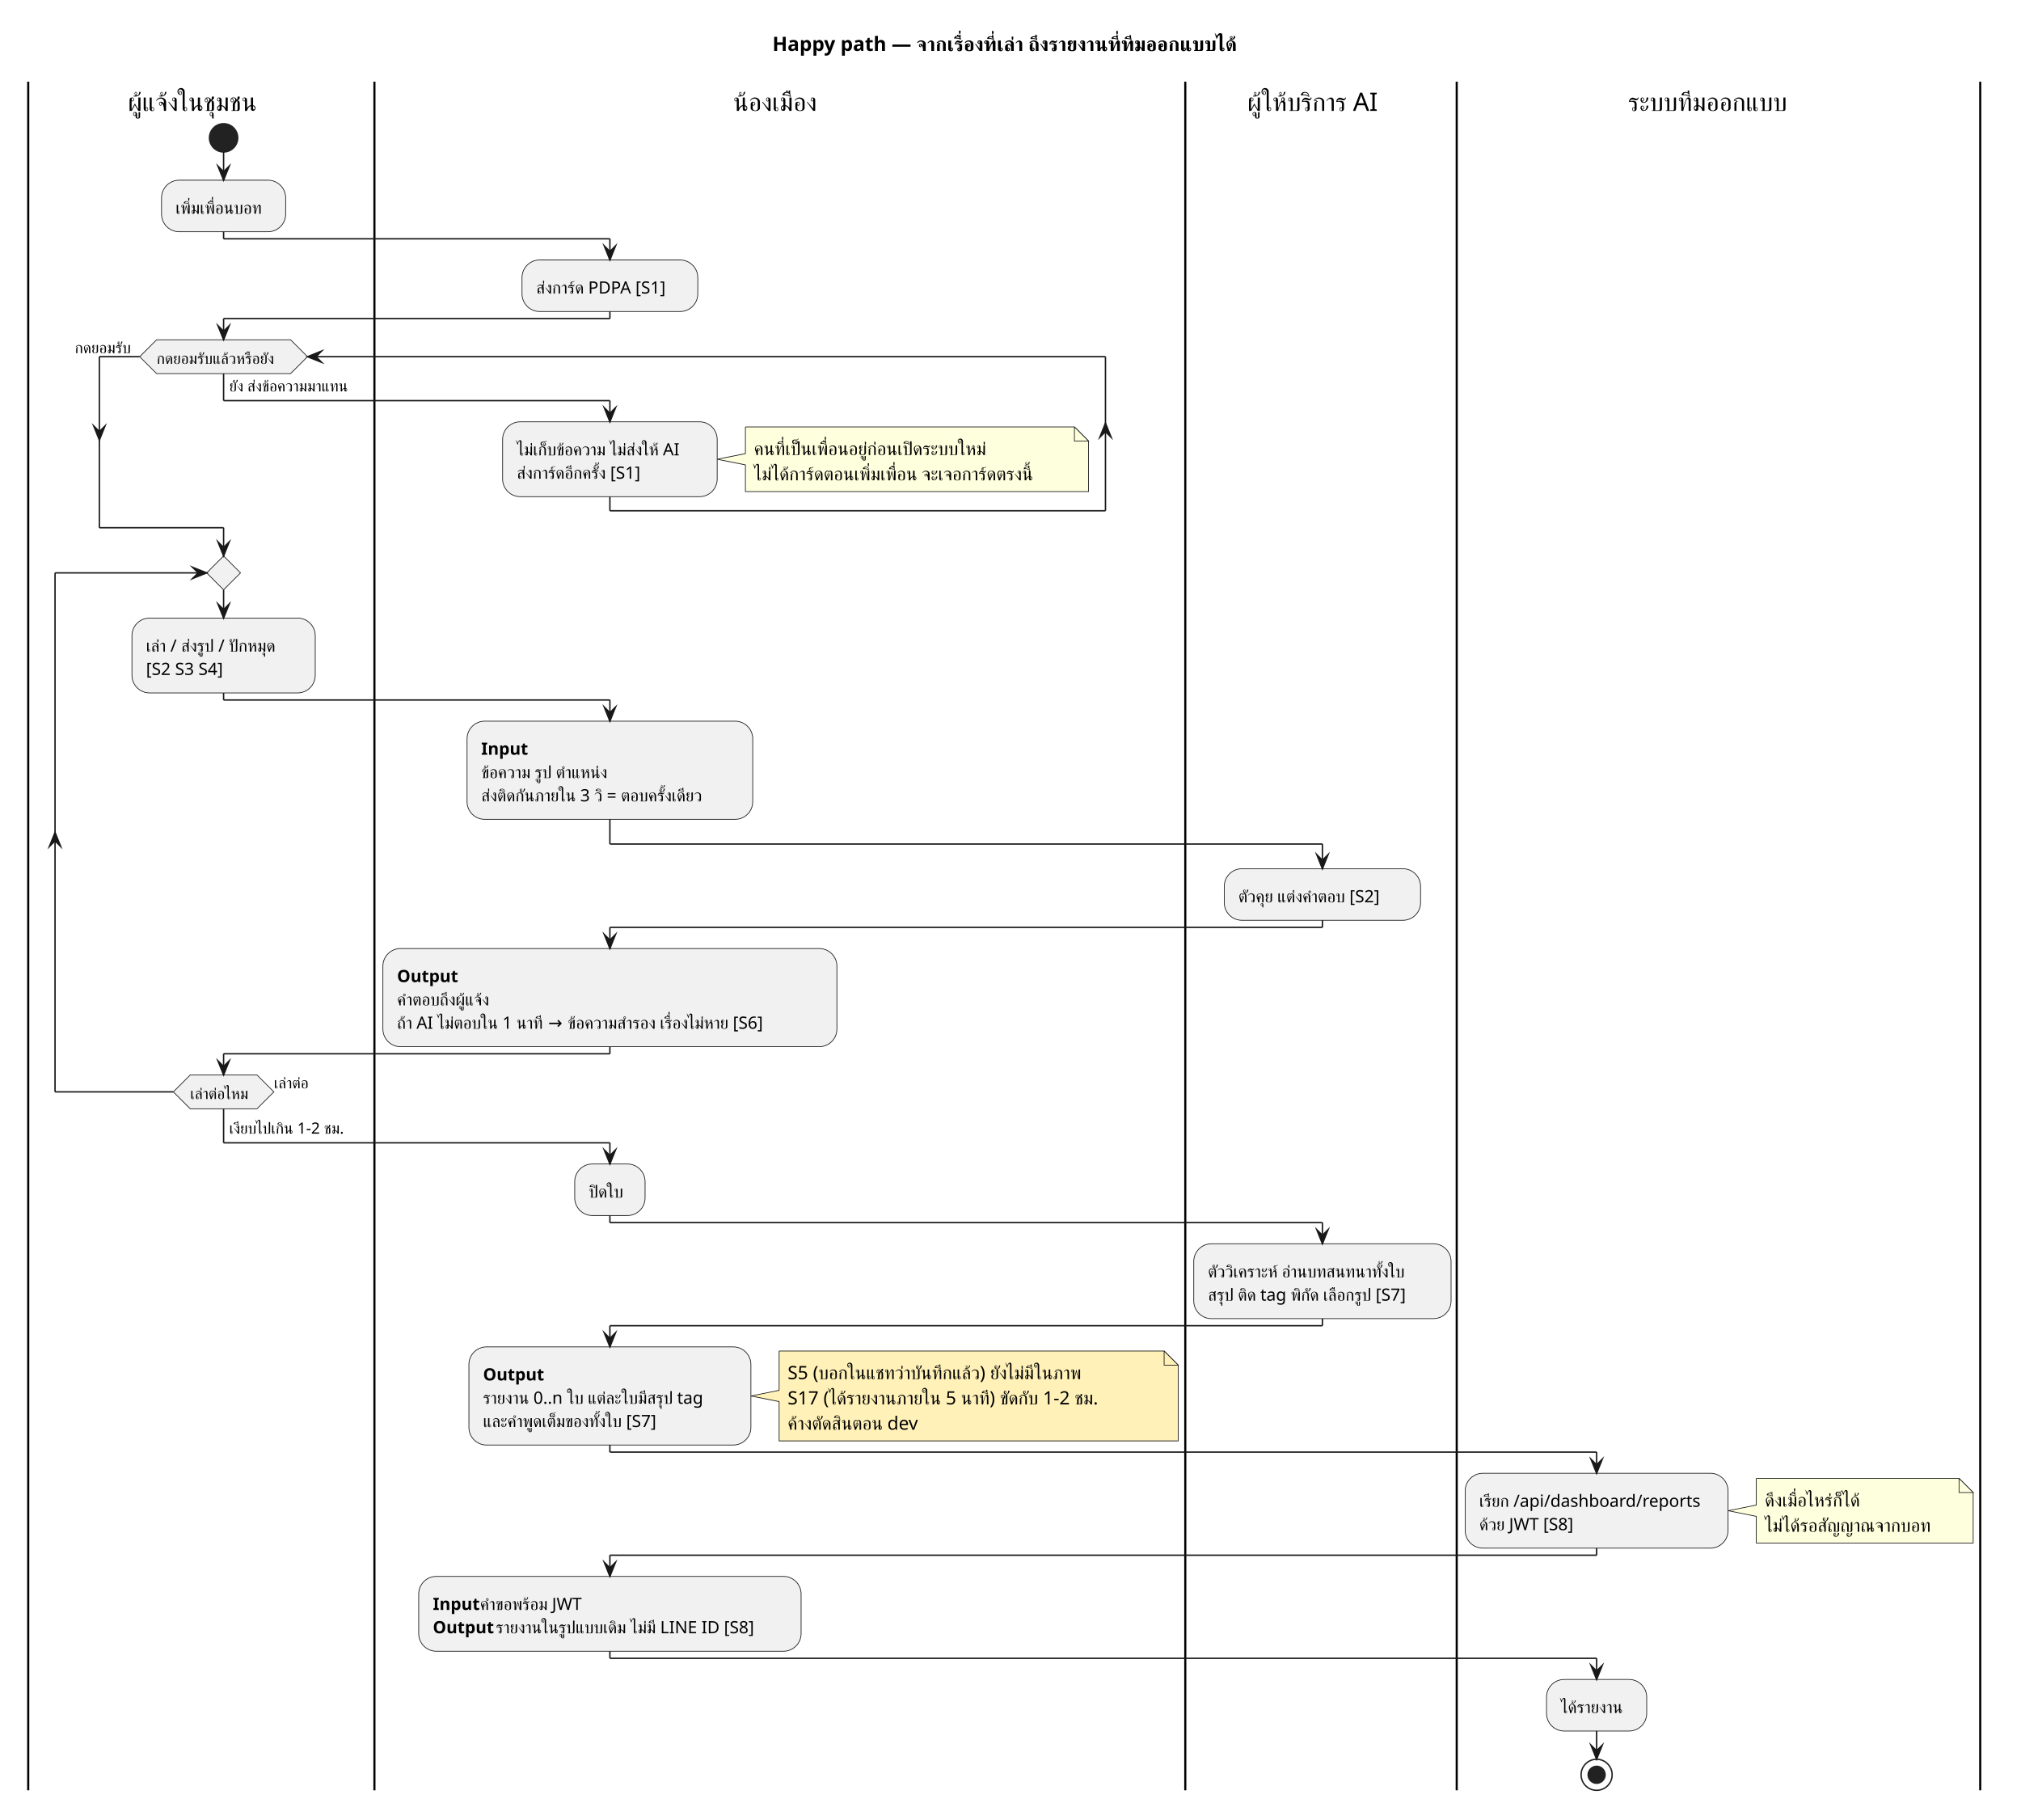
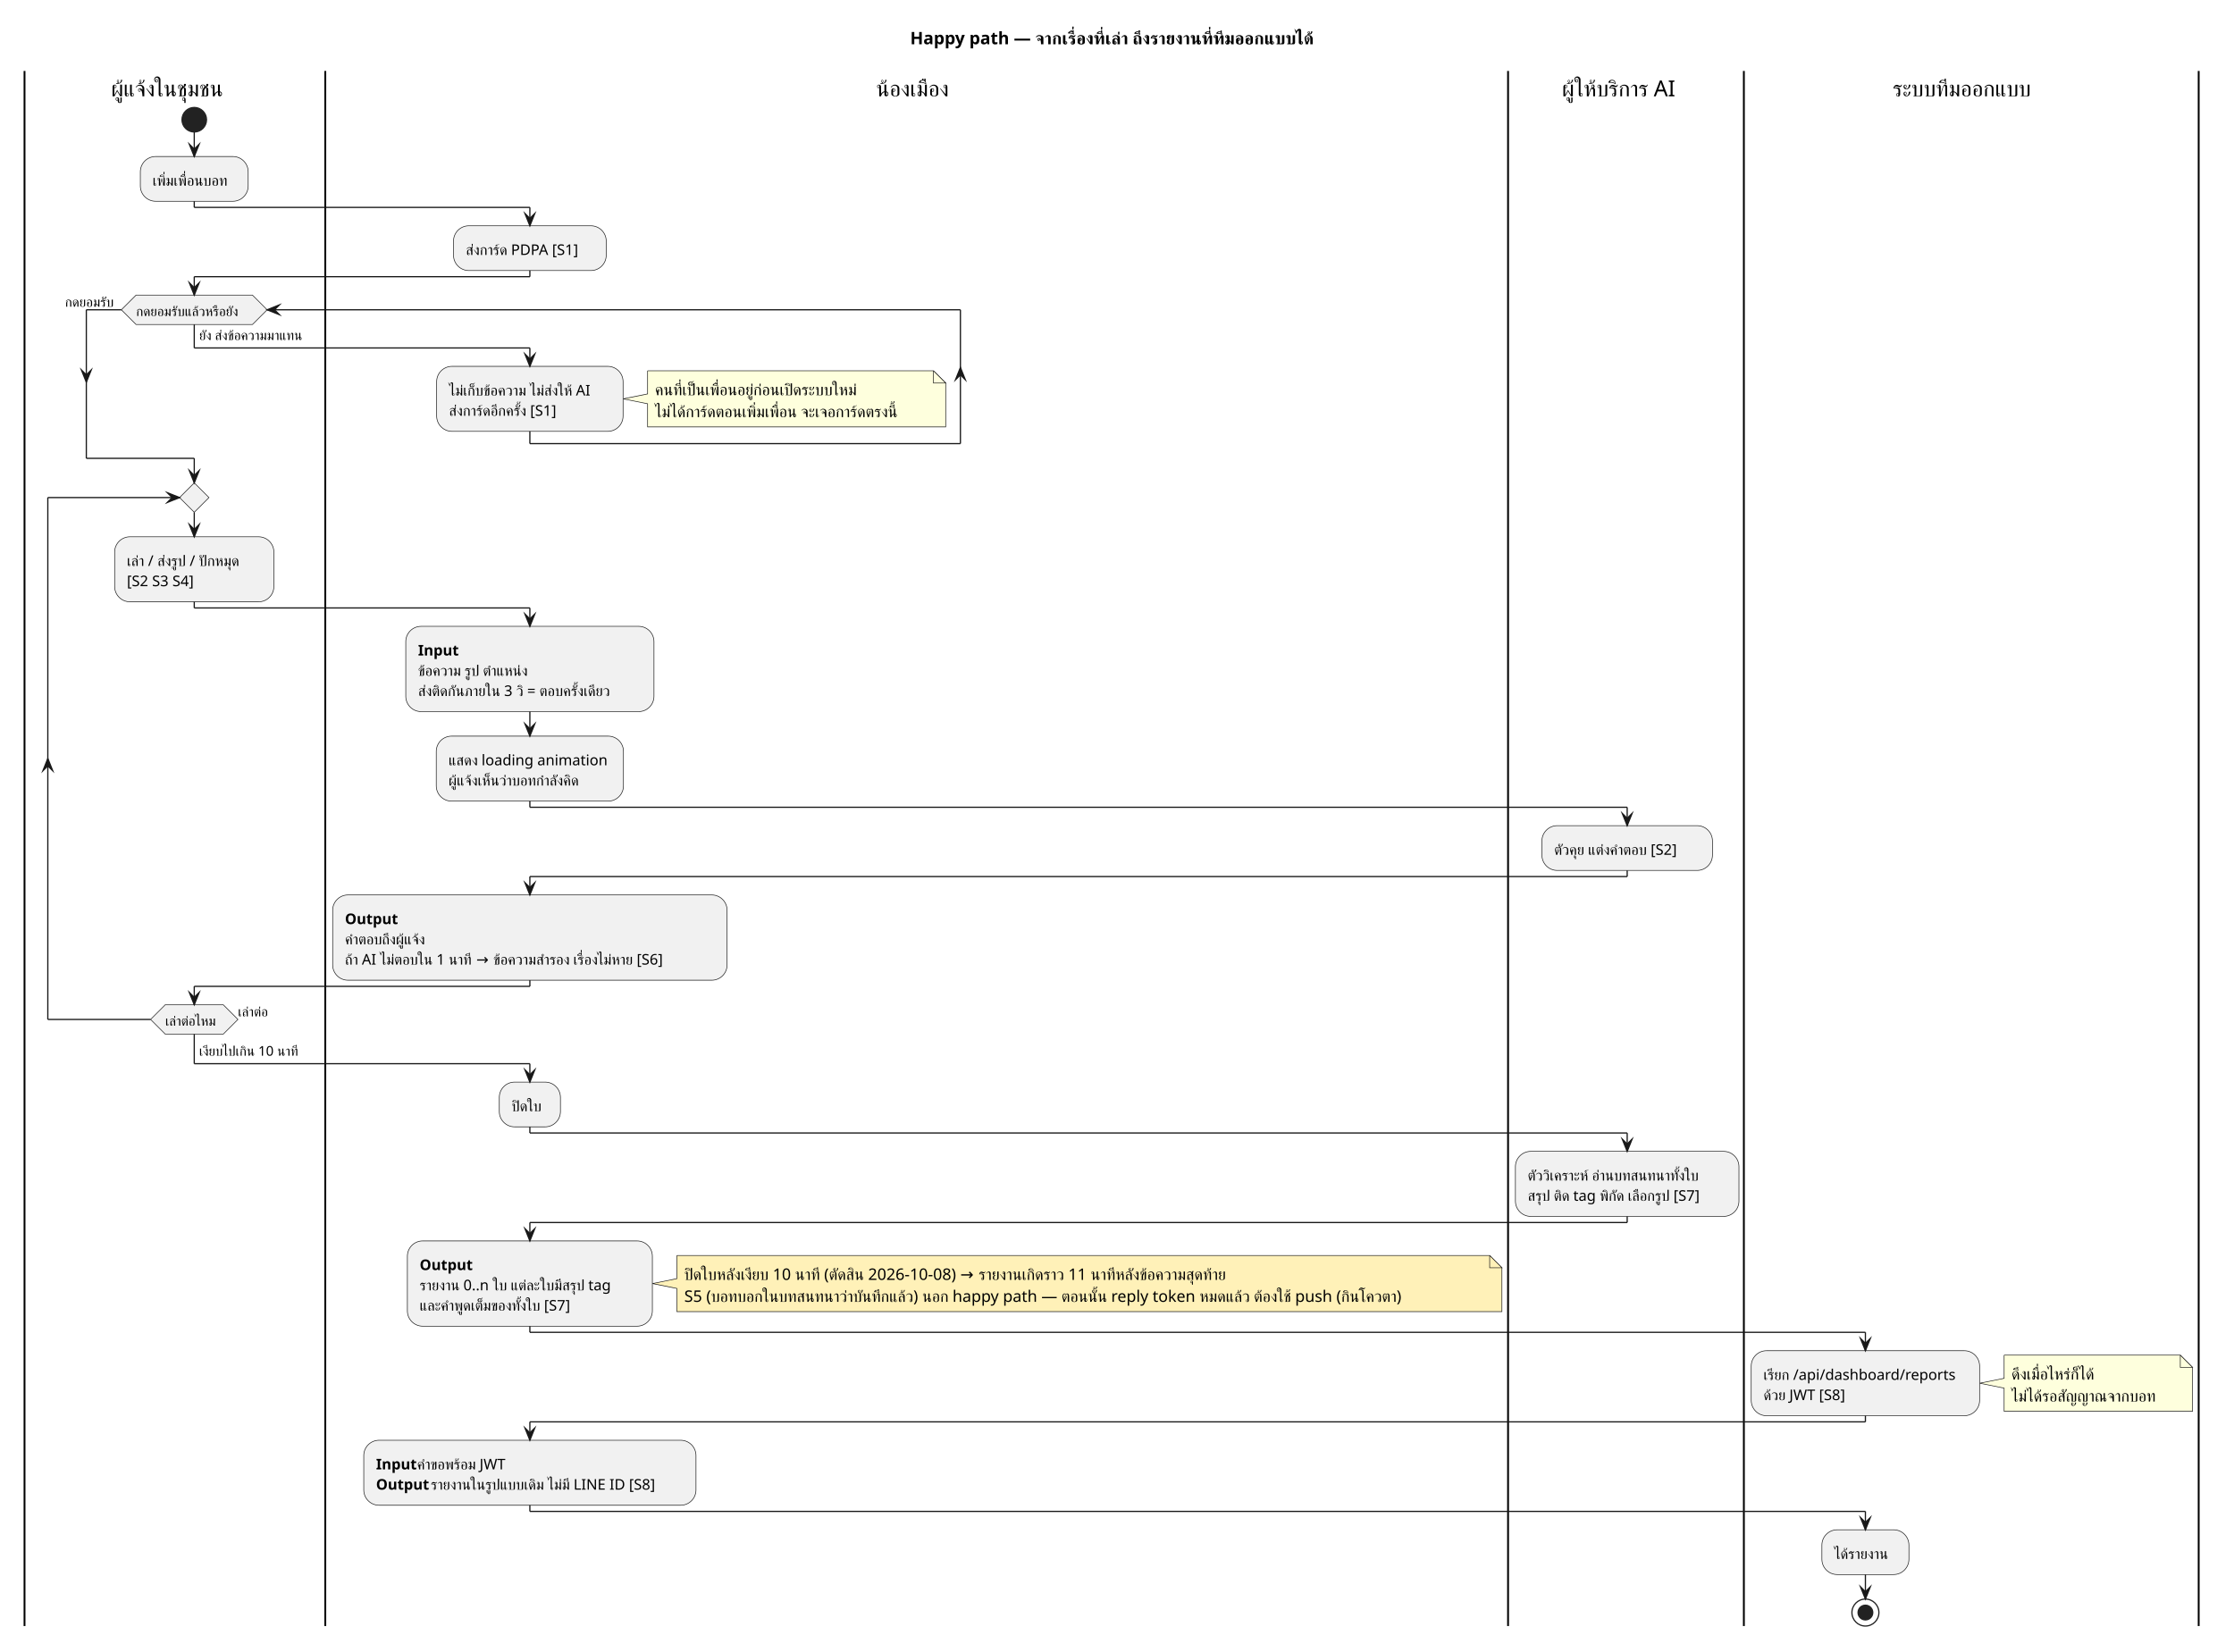
- <svg xmlns="http://www.w3.org/2000/svg" version="1.1" data-diagram-type="ACTIVITY" style="width:1432px;height:1289px;background:#FFFFFF;" width="1432px" height="1289px" viewBox="0 0 1432 1289" zoomAndPan="magnify" preserveAspectRatio="none" contentStyleType="text/css">
+ <svg xmlns="http://www.w3.org/2000/svg" version="1.1" data-diagram-type="ACTIVITY" style="width:1822px;height:1347px;background:#FFFFFF;" width="1822px" height="1347px" viewBox="0 0 1822 1347" zoomAndPan="magnify" preserveAspectRatio="none" contentStyleType="text/css">
  <defs />
  <g font-family="sans-serif" lengthAdjust="spacing">
    <g class="title" data-source-line="6">
-       <text x="547.274" y="36.078" fill="#000" font-size="14" textLength="335.551" font-weight="700" font-family="'Thonburi'">Happy path — จากเรื่องที่เล่า ถึงรายงานที่ทีมออกแบบได้</text>
+       <text x="742.317" y="36.078" fill="#000" font-size="14" textLength="335.551" font-weight="700" font-family="'Thonburi'">Happy path — จากเรื่องที่เล่า ถึงรายงานที่ทีมออกแบบได้</text>
    </g>
-     <rect x="20" y="57.878" width="1385.099" height="24.778" fill="none" style="stroke:none;" />
+     <rect x="20" y="57.878" width="1775.185" height="24.778" fill="none" style="stroke:none;" />
    <ellipse cx="158.431" cy="97.656" rx="10" ry="10" fill="#222" style="stroke:#222;stroke-width:1;" />
    <rect x="114.452" y="127.656" width="87.959" height="36.519" fill="#F1F1F1" style="stroke:#181818;stroke-width:0.5;" rx="12.5" ry="12.5" />
    <text x="124.452" y="151.437" fill="#000" font-size="12" textLength="67.959" font-family="'Thonburi'">เพิ่มเพื่อนบอท</text>
    <polygon points="110.972,240.694,205.89,240.694,217.89,252.694,205.89,264.694,110.972,264.694,98.972,252.694,110.972,240.694" fill="#F1F1F1" style="stroke:#181818;stroke-width:0.5;stroke-linejoin:miter;stroke-miterlimit:10;" />
    <text x="162.431" y="277.327" fill="#000" font-size="11" textLength="97.87" font-family="'Thonburi'">ยัง ส่งข้อความมาแทน</text>
    <text x="110.972" y="257.755" fill="#000" font-size="11" textLength="94.918" font-family="'Thonburi'">กดยอมรับแล้วหรือยัง</text>
    <text x="53" y="250.184" fill="#000" font-size="11" textLength="45.972" font-family="'Thonburi'">กดยอมรับ</text>
    <rect x="93.494" y="437.864" width="129.875" height="53.037" fill="#F1F1F1" style="stroke:#181818;stroke-width:0.5;" rx="12.5" ry="12.5" />
    <text x="103.494" y="461.645" fill="#000" font-size="12" textLength="109.875" font-family="'Thonburi'">เล่า / ส่งรูป / ปักหมุด</text>
    <text x="103.494" y="478.164" fill="#000" font-size="12" textLength="64.495" font-family="'Thonburi'">[S2 S3 S4]</text>
    <polygon points="158.431,393.864,170.431,405.864,158.431,417.864,146.431,405.864,158.431,393.864" fill="#F1F1F1" style="stroke:#181818;stroke-width:0.5;stroke-linejoin:miter;stroke-miterlimit:10;" />
-     <polygon points="134.801,761.533,182.062,761.533,194.062,773.533,182.062,785.533,134.801,785.533,122.801,773.533,134.801,761.533" fill="#F1F1F1" style="stroke:#181818;stroke-width:0.5;stroke-linejoin:miter;stroke-miterlimit:10;" />
-     <text x="134.801" y="778.595" fill="#000" font-size="11" textLength="47.261" font-family="'Thonburi'">เล่าต่อไหม</text>
-     <text x="194.062" y="771.023" fill="#000" font-size="11" textLength="28.737" font-family="'Thonburi'">เล่าต่อ</text>
-     <line x1="20" y1="57.878" x2="20" y2="1268.336" style="stroke:#000;stroke-width:1.5;" />
+     <polygon points="134.801,819.57,182.062,819.57,194.062,831.57,182.062,843.57,134.801,843.57,122.801,831.57,134.801,819.57" fill="#F1F1F1" style="stroke:#181818;stroke-width:0.5;stroke-linejoin:miter;stroke-miterlimit:10;" />
+     <text x="134.801" y="836.632" fill="#000" font-size="11" textLength="47.261" font-family="'Thonburi'">เล่าต่อไหม</text>
+     <text x="194.062" y="829.061" fill="#000" font-size="11" textLength="28.737" font-family="'Thonburi'">เล่าต่อ</text>
+     <line x1="20" y1="57.878" x2="20" y2="1326.374" style="stroke:#000;stroke-width:1.5;" />
    <rect x="369.872" y="184.175" width="124.555" height="36.519" fill="#F1F1F1" style="stroke:#181818;stroke-width:0.5;" rx="12.5" ry="12.5" />
    <text x="379.872" y="207.956" fill="#000" font-size="12" textLength="104.555" font-family="'Thonburi'">ส่งการ์ด PDPA [S1]</text>
    <path d="M528.17,302.45 L528.17,321.345 L508.17,325.345 L528.17,329.345 L528.17,348.241 A0,0 0 0 0 528.17,348.241 L771.293,348.241 A0,0 0 0 0 771.293,348.241 L771.293,312.45 L761.293,302.45 L528.17,302.45 A0,0 0 0 0 528.17,302.45" style="stroke:#181818;stroke-width:0.5;" fill="#FEFFDD" />
    <path d="M761.293,302.45 L761.293,312.45 L771.293,312.45 L761.293,302.45" style="stroke:#181818;stroke-width:0.5;" fill="#FEFFDD" />
    <text x="534.17" y="322.38" fill="#000" font-size="13" textLength="185.641" font-family="'Thonburi'">คนที่เป็นเพื่อนอยู่ก่อนเปิดระบบใหม่</text>
    <text x="534.17" y="340.275" fill="#000" font-size="13" textLength="222.122" font-family="'Thonburi'">ไม่ได้การ์ดตอนเพิ่มเพื่อน จะเจอการ์ดตรงนี้</text>
    <rect x="356.128" y="298.827" width="152.042" height="53.037" fill="#F1F1F1" style="stroke:#181818;stroke-width:0.5;" rx="12.5" ry="12.5" />
    <text x="366.128" y="322.608" fill="#000" font-size="12" textLength="132.042" font-family="'Thonburi'">ไม่เก็บข้อความ ไม่ส่งให้ AI</text>
    <text x="366.128" y="339.127" fill="#000" font-size="12" textLength="102.708" font-family="'Thonburi'">ส่งการ์ดอีกครั้ง [S1]</text>
    <rect x="330.938" y="510.902" width="202.423" height="69.556" fill="#F1F1F1" style="stroke:#181818;stroke-width:0.5;" rx="12.5" ry="12.5" />
    <text x="340.938" y="534.683" fill="#000" font-size="12" textLength="29.456" font-weight="700" font-family="'Thonburi'">Input</text>
    <text x="340.938" y="551.202" fill="#000" font-size="12" textLength="104.245" font-family="'Thonburi'">ข้อความ รูป ตำแหน่ง</text>
    <text x="340.938" y="567.72" fill="#000" font-size="12" textLength="182.423" font-family="'Thonburi'">ส่งติดกันภายใน 3 วิ = ตอบครั้งเดียว</text>
-     <rect x="271.301" y="671.977" width="321.697" height="69.556" fill="#F1F1F1" style="stroke:#181818;stroke-width:0.5;" rx="12.5" ry="12.5" />
-     <text x="281.301" y="695.758" fill="#000" font-size="12" textLength="40.688" font-weight="700" font-family="'Thonburi'">Output</text>
-     <text x="281.301" y="712.277" fill="#000" font-size="12" textLength="75.291" font-family="'Thonburi'">คำตอบถึงผู้แจ้ง</text>
-     <text x="281.301" y="728.795" fill="#000" font-size="12" textLength="301.697" font-family="'Thonburi'">ถ้า AI ไม่ตอบใน 1 นาที → ข้อความสำรอง เรื่องไม่หาย [S6]</text>
-     <rect x="407.222" y="824.63" width="49.855" height="36.519" fill="#F1F1F1" style="stroke:#181818;stroke-width:0.5;" rx="12.5" ry="12.5" />
-     <text x="417.222" y="848.411" fill="#000" font-size="12" textLength="29.855" font-family="'Thonburi'">ปิดใบ</text>
-     <path d="M552.053,957.121 L552.053,984.964 L532.053,988.964 L552.053,992.964 L552.053,1020.807 A0,0 0 0 0 552.053,1020.807 L834.851,1020.807 A0,0 0 0 0 834.851,1020.807 L834.851,967.121 L824.851,957.121 L552.053,957.121 A0,0 0 0 0 552.053,957.121" style="stroke:#181818;stroke-width:0.5;" fill="#FFF1B8" />
-     <path d="M824.851,957.121 L824.851,967.121 L834.851,967.121 L824.851,957.121" style="stroke:#181818;stroke-width:0.5;" fill="#FFF1B8" />
-     <text x="558.053" y="977.051" fill="#000" font-size="13" textLength="241.932" font-family="'Thonburi'">S5 (บอกในแชทว่าบันทึกแล้ว) ยังไม่มีในภาพ</text>
-     <text x="558.053" y="994.946" fill="#000" font-size="13" textLength="261.797" font-family="'Thonburi'">S17 (ได้รายงานภายใน 5 นาที) ขัดกับ 1-2 ชม.</text>
-     <text x="558.053" y="1012.842" fill="#000" font-size="13" textLength="103.99" font-family="'Thonburi'">ค้างตัดสินตอน dev</text>
-     <rect x="332.246" y="954.186" width="199.808" height="69.556" fill="#F1F1F1" style="stroke:#181818;stroke-width:0.5;" rx="12.5" ry="12.5" />
-     <text x="342.246" y="977.968" fill="#000" font-size="12" textLength="40.688" font-weight="700" font-family="'Thonburi'">Output</text>
-     <text x="342.246" y="994.486" fill="#000" font-size="12" textLength="179.808" font-family="'Thonburi'">รายงาน 0..n ใบ แต่ละใบมีสรุป tag</text>
-     <text x="342.246" y="1011.005" fill="#000" font-size="12" textLength="144.886" font-family="'Thonburi'">และคำพูดเต็มของทั้งใบ [S7]</text>
-     <rect x="296.672" y="1116.78" width="270.955" height="53.037" fill="#F1F1F1" style="stroke:#181818;stroke-width:0.5;" rx="12.5" ry="12.5" />
-     <text x="306.672" y="1140.561" fill="#000" font-size="12" textLength="29.456" font-weight="700" font-family="'Thonburi'">Input</text>
-     <text x="340.113" y="1140.561" fill="#000" font-size="12" textLength="84.937" font-family="'Thonburi'">คำขอพร้อม JWT</text>
-     <text x="306.672" y="1157.08" fill="#000" font-size="12" textLength="40.688" font-weight="700" font-family="'Thonburi'">Output</text>
-     <text x="351.344" y="1157.08" fill="#000" font-size="12" textLength="206.283" font-family="'Thonburi'">รายงานในรูปแบบเดิม ไม่มี LINE ID [S8]</text>
-     <line x1="265.301" y1="57.878" x2="265.301" y2="1268.336" style="stroke:#000;stroke-width:1.5;" />
-     <rect x="867.462" y="615.458" width="139.095" height="36.519" fill="#F1F1F1" style="stroke:#181818;stroke-width:0.5;" rx="12.5" ry="12.5" />
-     <text x="877.462" y="639.239" fill="#000" font-size="12" textLength="119.095" font-family="'Thonburi'">ตัวคุย แต่งคำตอบ [S2]</text>
-     <rect x="845.851" y="881.149" width="182.319" height="53.037" fill="#F1F1F1" style="stroke:#181818;stroke-width:0.5;" rx="12.5" ry="12.5" />
-     <text x="855.851" y="904.93" fill="#000" font-size="12" textLength="159.141" font-family="'Thonburi'">ตัววิเคราะห์ อ่านบทสนทนาทั้งใบ</text>
-     <text x="855.851" y="921.449" fill="#000" font-size="12" textLength="162.319" font-family="'Thonburi'">สรุป ติด tag พิกัด เลือกรูป [S7]</text>
-     <line x1="839.851" y1="57.878" x2="839.851" y2="1268.336" style="stroke:#000;stroke-width:1.5;" />
-     <path d="M1244.435,1047.366 L1244.435,1066.261 L1224.435,1070.261 L1244.435,1074.261 L1244.435,1093.157 A0,0 0 0 0 1244.435,1093.157 L1398.111,1093.157 A0,0 0 0 0 1398.111,1093.157 L1398.111,1057.366 L1388.111,1047.366 L1244.435,1047.366 A0,0 0 0 0 1244.435,1047.366" style="stroke:#181818;stroke-width:0.5;" fill="#FEFFDD" />
-     <path d="M1388.111,1047.366 L1388.111,1057.366 L1398.111,1057.366 L1388.111,1047.366" style="stroke:#181818;stroke-width:0.5;" fill="#FEFFDD" />
-     <text x="1250.435" y="1067.296" fill="#000" font-size="13" textLength="75.623" font-family="'Thonburi'">ดึงเมื่อไหร่ก็ได้</text>
-     <text x="1250.435" y="1085.191" fill="#000" font-size="13" textLength="132.676" font-family="'Thonburi'">ไม่ได้รอสัญญาณจากบอท</text>
-     <rect x="1038.169" y="1043.743" width="186.265" height="53.037" fill="#F1F1F1" style="stroke:#181818;stroke-width:0.5;" rx="12.5" ry="12.5" />
-     <text x="1048.169" y="1067.524" fill="#000" font-size="12" textLength="166.265" font-family="'Thonburi'">เรียก /api/dashboard/reports</text>
-     <text x="1048.169" y="1084.043" fill="#000" font-size="12" textLength="79.945" font-family="'Thonburi'">ด้วย JWT [S8]</text>
-     <rect x="1095.804" y="1189.818" width="70.995" height="36.519" fill="#F1F1F1" style="stroke:#181818;stroke-width:0.5;" rx="12.5" ry="12.5" />
-     <text x="1105.804" y="1213.599" fill="#000" font-size="12" textLength="50.995" font-family="'Thonburi'">ได้รายงาน</text>
-     <ellipse cx="1131.302" cy="1257.336" rx="11" ry="11" fill="none" style="stroke:#222;stroke-width:1;" />
-     <ellipse cx="1131.302" cy="1257.336" rx="6" ry="6" fill="#222" style="stroke:#222;stroke-width:1;" />
-     <line x1="1032.169" y1="57.878" x2="1032.169" y2="1268.336" style="stroke:#000;stroke-width:1.5;" />
-     <line x1="1403.111" y1="57.878" x2="1403.111" y2="1268.336" style="stroke:#000;stroke-width:1.5;" />
+     <rect x="355.805" y="600.458" width="152.689" height="53.037" fill="#F1F1F1" style="stroke:#181818;stroke-width:0.5;" rx="12.5" ry="12.5" />
+     <text x="365.805" y="624.239" fill="#000" font-size="12" textLength="132.689" font-family="'Thonburi'">แสดง loading animation</text>
+     <text x="365.805" y="640.758" fill="#000" font-size="12" textLength="120.876" font-family="'Thonburi'">ผู้แจ้งเห็นว่าบอทกำลังคิด</text>
+     <rect x="271.301" y="730.014" width="321.697" height="69.556" fill="#F1F1F1" style="stroke:#181818;stroke-width:0.5;" rx="12.5" ry="12.5" />
+     <text x="281.301" y="753.795" fill="#000" font-size="12" textLength="40.688" font-weight="700" font-family="'Thonburi'">Output</text>
+     <text x="281.301" y="770.314" fill="#000" font-size="12" textLength="75.291" font-family="'Thonburi'">คำตอบถึงผู้แจ้ง</text>
+     <text x="281.301" y="786.833" fill="#000" font-size="12" textLength="301.697" font-family="'Thonburi'">ถ้า AI ไม่ตอบใน 1 นาที → ข้อความสำรอง เรื่องไม่หาย [S6]</text>
+     <rect x="407.222" y="882.668" width="49.855" height="36.519" fill="#F1F1F1" style="stroke:#181818;stroke-width:0.5;" rx="12.5" ry="12.5" />
+     <text x="417.222" y="906.449" fill="#000" font-size="12" textLength="29.855" font-family="'Thonburi'">ปิดใบ</text>
+     <path d="M552.053,1024.107 L552.053,1043.002 L532.053,1047.002 L552.053,1051.002 L552.053,1069.897 A0,0 0 0 0 552.053,1069.897 L1224.937,1069.897 A0,0 0 0 0 1224.937,1069.897 L1224.937,1034.107 L1214.937,1024.107 L552.053,1024.107 A0,0 0 0 0 552.053,1024.107" style="stroke:#181818;stroke-width:0.5;" fill="#FFF1B8" />
+     <path d="M1214.937,1024.107 L1214.937,1034.107 L1224.937,1034.107 L1214.937,1024.107" style="stroke:#181818;stroke-width:0.5;" fill="#FFF1B8" />
+     <text x="558.053" y="1044.036" fill="#000" font-size="13" textLength="518.293" font-family="'Thonburi'">ปิดใบหลังเงียบ 10 นาที (ตัดสิน 2026-10-08) → รายงานเกิดราว 11 นาทีหลังข้อความสุดท้าย</text>
+     <text x="558.053" y="1061.932" fill="#000" font-size="13" textLength="651.883" font-family="'Thonburi'">S5 (บอทบอกในบทสนทนาว่าบันทึกแล้ว) นอก happy path — ตอนนั้น reply token หมดแล้ว ต้องใช้ push (กินโควตา)</text>
+     <rect x="332.246" y="1012.224" width="199.808" height="69.556" fill="#F1F1F1" style="stroke:#181818;stroke-width:0.5;" rx="12.5" ry="12.5" />
+     <text x="342.246" y="1036.005" fill="#000" font-size="12" textLength="40.688" font-weight="700" font-family="'Thonburi'">Output</text>
+     <text x="342.246" y="1052.524" fill="#000" font-size="12" textLength="179.808" font-family="'Thonburi'">รายงาน 0..n ใบ แต่ละใบมีสรุป tag</text>
+     <text x="342.246" y="1069.043" fill="#000" font-size="12" textLength="144.886" font-family="'Thonburi'">และคำพูดเต็มของทั้งใบ [S7]</text>
+     <rect x="296.672" y="1174.818" width="270.955" height="53.037" fill="#F1F1F1" style="stroke:#181818;stroke-width:0.5;" rx="12.5" ry="12.5" />
+     <text x="306.672" y="1198.599" fill="#000" font-size="12" textLength="29.456" font-weight="700" font-family="'Thonburi'">Input</text>
+     <text x="340.113" y="1198.599" fill="#000" font-size="12" textLength="84.937" font-family="'Thonburi'">คำขอพร้อม JWT</text>
+     <text x="306.672" y="1215.118" fill="#000" font-size="12" textLength="40.688" font-weight="700" font-family="'Thonburi'">Output</text>
+     <text x="351.344" y="1215.118" fill="#000" font-size="12" textLength="206.283" font-family="'Thonburi'">รายงานในรูปแบบเดิม ไม่มี LINE ID [S8]</text>
+     <line x1="265.301" y1="57.878" x2="265.301" y2="1326.374" style="stroke:#000;stroke-width:1.5;" />
+     <rect x="1257.548" y="673.495" width="139.095" height="36.519" fill="#F1F1F1" style="stroke:#181818;stroke-width:0.5;" rx="12.5" ry="12.5" />
+     <text x="1267.548" y="697.277" fill="#000" font-size="12" textLength="119.095" font-family="'Thonburi'">ตัวคุย แต่งคำตอบ [S2]</text>
+     <rect x="1235.937" y="939.186" width="182.319" height="53.037" fill="#F1F1F1" style="stroke:#181818;stroke-width:0.5;" rx="12.5" ry="12.5" />
+     <text x="1245.937" y="962.968" fill="#000" font-size="12" textLength="159.141" font-family="'Thonburi'">ตัววิเคราะห์ อ่านบทสนทนาทั้งใบ</text>
+     <text x="1245.937" y="979.486" fill="#000" font-size="12" textLength="162.319" font-family="'Thonburi'">สรุป ติด tag พิกัด เลือกรูป [S7]</text>
+     <line x1="1229.937" y1="57.878" x2="1229.937" y2="1326.374" style="stroke:#000;stroke-width:1.5;" />
+     <path d="M1634.521,1105.403 L1634.521,1124.299 L1614.521,1128.299 L1634.521,1132.299 L1634.521,1151.194 A0,0 0 0 0 1634.521,1151.194 L1788.197,1151.194 A0,0 0 0 0 1788.197,1151.194 L1788.197,1115.403 L1778.197,1105.403 L1634.521,1105.403 A0,0 0 0 0 1634.521,1105.403" style="stroke:#181818;stroke-width:0.5;" fill="#FEFFDD" />
+     <path d="M1778.197,1105.403 L1778.197,1115.403 L1788.197,1115.403 L1778.197,1105.403" style="stroke:#181818;stroke-width:0.5;" fill="#FEFFDD" />
+     <text x="1640.521" y="1125.333" fill="#000" font-size="13" textLength="75.623" font-family="'Thonburi'">ดึงเมื่อไหร่ก็ได้</text>
+     <text x="1640.521" y="1143.228" fill="#000" font-size="13" textLength="132.676" font-family="'Thonburi'">ไม่ได้รอสัญญาณจากบอท</text>
+     <rect x="1428.255" y="1101.78" width="186.265" height="53.037" fill="#F1F1F1" style="stroke:#181818;stroke-width:0.5;" rx="12.5" ry="12.5" />
+     <text x="1438.255" y="1125.561" fill="#000" font-size="12" textLength="166.265" font-family="'Thonburi'">เรียก /api/dashboard/reports</text>
+     <text x="1438.255" y="1142.08" fill="#000" font-size="12" textLength="79.945" font-family="'Thonburi'">ด้วย JWT [S8]</text>
+     <rect x="1485.89" y="1247.855" width="70.995" height="36.519" fill="#F1F1F1" style="stroke:#181818;stroke-width:0.5;" rx="12.5" ry="12.5" />
+     <text x="1495.89" y="1271.636" fill="#000" font-size="12" textLength="50.995" font-family="'Thonburi'">ได้รายงาน</text>
+     <ellipse cx="1521.388" cy="1315.374" rx="11" ry="11" fill="none" style="stroke:#222;stroke-width:1;" />
+     <ellipse cx="1521.388" cy="1315.374" rx="6" ry="6" fill="#222" style="stroke:#222;stroke-width:1;" />
+     <line x1="1422.255" y1="57.878" x2="1422.255" y2="1326.374" style="stroke:#000;stroke-width:1.5;" />
+     <line x1="1793.197" y1="57.878" x2="1793.197" y2="1326.374" style="stroke:#000;stroke-width:1.5;" />
    <polygon points="779.293,309.774,783.293,299.774,787.293,309.774,783.293,305.774" fill="#181818" style="stroke:#181818;stroke-width:1;stroke-linejoin:miter;stroke-miterlimit:10;" />
    <line x1="158.431" y1="107.656" x2="158.431" y2="127.656" style="stroke:#181818;stroke-width:1;" />
    <polygon points="154.431,117.656,158.431,127.656,162.431,117.656,158.431,121.656" fill="#181818" style="stroke:#181818;stroke-width:1;stroke-linejoin:miter;stroke-miterlimit:10;" />
    <line x1="98.972" y1="252.694" x2="70.41" y2="252.694" style="stroke:#181818;stroke-width:1;" />
    <polygon points="66.41,301.774,70.41,311.774,74.41,301.774,70.41,305.774" fill="#181818" style="stroke:#181818;stroke-width:1;stroke-linejoin:miter;stroke-miterlimit:10;" />
    <line x1="70.41" y1="252.694" x2="70.41" y2="373.864" style="stroke:#181818;stroke-width:1;" />
    <line x1="70.41" y1="373.864" x2="158.431" y2="373.864" style="stroke:#181818;stroke-width:1;" />
    <line x1="158.431" y1="373.864" x2="158.431" y2="393.864" style="stroke:#181818;stroke-width:1;" />
    <polygon points="154.431,383.864,158.431,393.864,162.431,383.864,158.431,387.864" fill="#181818" style="stroke:#181818;stroke-width:1;stroke-linejoin:miter;stroke-miterlimit:10;" />
    <line x1="158.431" y1="417.864" x2="158.431" y2="437.864" style="stroke:#181818;stroke-width:1;" />
    <polygon points="154.431,427.864,158.431,437.864,162.431,427.864,158.431,431.864" fill="#181818" style="stroke:#181818;stroke-width:1;stroke-linejoin:miter;stroke-miterlimit:10;" />
-     <line x1="122.801" y1="773.533" x2="39" y2="773.533" style="stroke:#181818;stroke-width:1;" />
-     <polygon points="35,599.698,39,589.698,43,599.698,39,595.698" fill="#181818" style="stroke:#181818;stroke-width:1;stroke-linejoin:miter;stroke-miterlimit:10;" />
-     <line x1="39" y1="405.864" x2="39" y2="773.533" style="stroke:#181818;stroke-width:1;" />
+     <line x1="122.801" y1="831.57" x2="39" y2="831.57" style="stroke:#181818;stroke-width:1;" />
+     <polygon points="35,628.717,39,618.717,43,628.717,39,624.717" fill="#181818" style="stroke:#181818;stroke-width:1;stroke-linejoin:miter;stroke-miterlimit:10;" />
+     <line x1="39" y1="405.864" x2="39" y2="831.57" style="stroke:#181818;stroke-width:1;" />
    <line x1="39" y1="405.864" x2="146.431" y2="405.864" style="stroke:#181818;stroke-width:1;" />
    <polygon points="136.431,401.864,146.431,405.864,136.431,409.864,140.431,405.864" fill="#181818" style="stroke:#181818;stroke-width:1;stroke-linejoin:miter;stroke-miterlimit:10;" />
-     <line x1="1131.302" y1="1226.336" x2="1131.302" y2="1246.336" style="stroke:#181818;stroke-width:1;" />
-     <polygon points="1127.302,1236.336,1131.302,1246.336,1135.302,1236.336,1131.302,1240.336" fill="#181818" style="stroke:#181818;stroke-width:1;stroke-linejoin:miter;stroke-miterlimit:10;" />
+     <line x1="432.149" y1="580.458" x2="432.149" y2="600.458" style="stroke:#181818;stroke-width:1;" />
+     <polygon points="428.149,590.458,432.149,600.458,436.149,590.458,432.149,594.458" fill="#181818" style="stroke:#181818;stroke-width:1;stroke-linejoin:miter;stroke-miterlimit:10;" />
+     <line x1="1521.388" y1="1284.374" x2="1521.388" y2="1304.374" style="stroke:#181818;stroke-width:1;" />
+     <polygon points="1517.388,1294.374,1521.388,1304.374,1525.388,1294.374,1521.388,1298.374" fill="#181818" style="stroke:#181818;stroke-width:1;stroke-linejoin:miter;stroke-miterlimit:10;" />
    <line x1="158.431" y1="164.175" x2="158.431" y2="169.175" style="stroke:#181818;stroke-width:1;" />
    <line x1="158.431" y1="169.175" x2="432.149" y2="169.175" style="stroke:#181818;stroke-width:1;" />
    <line x1="432.149" y1="169.175" x2="432.149" y2="184.175" style="stroke:#181818;stroke-width:1;" />
    <polygon points="428.149,174.175,432.149,184.175,436.149,174.175,432.149,178.175" fill="#181818" style="stroke:#181818;stroke-width:1;stroke-linejoin:miter;stroke-miterlimit:10;" />
    <line x1="158.431" y1="264.694" x2="158.431" y2="283.827" style="stroke:#181818;stroke-width:1;" />
    <line x1="158.431" y1="283.827" x2="432.149" y2="283.827" style="stroke:#181818;stroke-width:1;" />
    <line x1="432.149" y1="283.827" x2="432.149" y2="298.827" style="stroke:#181818;stroke-width:1;" />
    <polygon points="428.149,288.827,432.149,298.827,436.149,288.827,432.149,292.827" fill="#181818" style="stroke:#181818;stroke-width:1;stroke-linejoin:miter;stroke-miterlimit:10;" />
    <line x1="432.149" y1="351.864" x2="432.149" y2="361.864" style="stroke:#181818;stroke-width:1;" />
    <line x1="432.149" y1="361.864" x2="783.293" y2="361.864" style="stroke:#181818;stroke-width:1;" />
    <line x1="783.293" y1="252.694" x2="783.293" y2="361.864" style="stroke:#181818;stroke-width:1;" />
    <line x1="783.293" y1="252.694" x2="217.89" y2="252.694" style="stroke:#181818;stroke-width:1;" />
    <polygon points="227.89,248.694,217.89,252.694,227.89,256.694,223.89,252.694" fill="#181818" style="stroke:#181818;stroke-width:1;stroke-linejoin:miter;stroke-miterlimit:10;" />
    <line x1="432.149" y1="220.694" x2="432.149" y2="225.694" style="stroke:#181818;stroke-width:1;" />
    <line x1="432.149" y1="225.694" x2="158.431" y2="225.694" style="stroke:#181818;stroke-width:1;" />
    <line x1="158.431" y1="225.694" x2="158.431" y2="240.694" style="stroke:#181818;stroke-width:1;" />
    <polygon points="154.431,230.694,158.431,240.694,162.431,230.694,158.431,234.694" fill="#181818" style="stroke:#181818;stroke-width:1;stroke-linejoin:miter;stroke-miterlimit:10;" />
    <line x1="158.431" y1="490.902" x2="158.431" y2="495.902" style="stroke:#181818;stroke-width:1;" />
    <line x1="158.431" y1="495.902" x2="432.149" y2="495.902" style="stroke:#181818;stroke-width:1;" />
    <line x1="432.149" y1="495.902" x2="432.149" y2="510.902" style="stroke:#181818;stroke-width:1;" />
    <polygon points="428.149,500.902,432.149,510.902,436.149,500.902,432.149,504.902" fill="#181818" style="stroke:#181818;stroke-width:1;stroke-linejoin:miter;stroke-miterlimit:10;" />
-     <line x1="432.149" y1="580.458" x2="432.149" y2="597.958" style="stroke:#181818;stroke-width:1;" />
-     <line x1="432.149" y1="597.958" x2="937.01" y2="597.958" style="stroke:#181818;stroke-width:1;" />
-     <line x1="937.01" y1="597.958" x2="937.01" y2="615.458" style="stroke:#181818;stroke-width:1;" />
-     <polygon points="933.01,605.458,937.01,615.458,941.01,605.458,937.01,609.458" fill="#181818" style="stroke:#181818;stroke-width:1;stroke-linejoin:miter;stroke-miterlimit:10;" />
-     <line x1="937.01" y1="651.977" x2="937.01" y2="656.977" style="stroke:#181818;stroke-width:1;" />
-     <line x1="937.01" y1="656.977" x2="432.149" y2="656.977" style="stroke:#181818;stroke-width:1;" />
-     <line x1="432.149" y1="656.977" x2="432.149" y2="671.977" style="stroke:#181818;stroke-width:1;" />
-     <polygon points="428.149,661.977,432.149,671.977,436.149,661.977,432.149,665.977" fill="#181818" style="stroke:#181818;stroke-width:1;stroke-linejoin:miter;stroke-miterlimit:10;" />
-     <line x1="432.149" y1="741.533" x2="432.149" y2="746.533" style="stroke:#181818;stroke-width:1;" />
-     <line x1="432.149" y1="746.533" x2="158.431" y2="746.533" style="stroke:#181818;stroke-width:1;" />
-     <line x1="158.431" y1="746.533" x2="158.431" y2="761.533" style="stroke:#181818;stroke-width:1;" />
-     <polygon points="154.431,751.533,158.431,761.533,162.431,751.533,158.431,755.533" fill="#181818" style="stroke:#181818;stroke-width:1;stroke-linejoin:miter;stroke-miterlimit:10;" />
-     <line x1="158.431" y1="785.533" x2="158.431" y2="809.63" style="stroke:#181818;stroke-width:1;" />
-     <line x1="158.431" y1="809.63" x2="432.149" y2="809.63" style="stroke:#181818;stroke-width:1;" />
-     <line x1="432.149" y1="809.63" x2="432.149" y2="824.63" style="stroke:#181818;stroke-width:1;" />
-     <polygon points="428.149,814.63,432.149,824.63,436.149,814.63,432.149,818.63" fill="#181818" style="stroke:#181818;stroke-width:1;stroke-linejoin:miter;stroke-miterlimit:10;" />
-     <text x="162.431" y="803.13" fill="#000" font-size="11" textLength="94.14" font-family="'Thonburi'">เงียบไปเกิน 1-2 ชม.</text>
-     <line x1="432.149" y1="861.149" x2="432.149" y2="866.149" style="stroke:#181818;stroke-width:1;" />
-     <line x1="432.149" y1="866.149" x2="937.01" y2="866.149" style="stroke:#181818;stroke-width:1;" />
-     <line x1="937.01" y1="866.149" x2="937.01" y2="881.149" style="stroke:#181818;stroke-width:1;" />
-     <polygon points="933.01,871.149,937.01,881.149,941.01,871.149,937.01,875.149" fill="#181818" style="stroke:#181818;stroke-width:1;stroke-linejoin:miter;stroke-miterlimit:10;" />
-     <line x1="937.01" y1="934.186" x2="937.01" y2="939.186" style="stroke:#181818;stroke-width:1;" />
-     <line x1="937.01" y1="939.186" x2="432.149" y2="939.186" style="stroke:#181818;stroke-width:1;" />
-     <line x1="432.149" y1="939.186" x2="432.149" y2="954.186" style="stroke:#181818;stroke-width:1;" />
-     <polygon points="428.149,944.186,432.149,954.186,436.149,944.186,432.149,948.186" fill="#181818" style="stroke:#181818;stroke-width:1;stroke-linejoin:miter;stroke-miterlimit:10;" />
-     <line x1="432.149" y1="1023.743" x2="432.149" y2="1028.743" style="stroke:#181818;stroke-width:1;" />
-     <line x1="432.149" y1="1028.743" x2="1131.302" y2="1028.743" style="stroke:#181818;stroke-width:1;" />
-     <line x1="1131.302" y1="1028.743" x2="1131.302" y2="1043.743" style="stroke:#181818;stroke-width:1;" />
-     <polygon points="1127.302,1033.743,1131.302,1043.743,1135.302,1033.743,1131.302,1037.743" fill="#181818" style="stroke:#181818;stroke-width:1;stroke-linejoin:miter;stroke-miterlimit:10;" />
-     <line x1="1131.302" y1="1096.78" x2="1131.302" y2="1101.78" style="stroke:#181818;stroke-width:1;" />
-     <line x1="1131.302" y1="1101.78" x2="432.149" y2="1101.78" style="stroke:#181818;stroke-width:1;" />
-     <line x1="432.149" y1="1101.78" x2="432.149" y2="1116.78" style="stroke:#181818;stroke-width:1;" />
-     <polygon points="428.149,1106.78,432.149,1116.78,436.149,1106.78,432.149,1110.78" fill="#181818" style="stroke:#181818;stroke-width:1;stroke-linejoin:miter;stroke-miterlimit:10;" />
-     <line x1="432.149" y1="1169.818" x2="432.149" y2="1174.818" style="stroke:#181818;stroke-width:1;" />
-     <line x1="432.149" y1="1174.818" x2="1131.302" y2="1174.818" style="stroke:#181818;stroke-width:1;" />
-     <line x1="1131.302" y1="1174.818" x2="1131.302" y2="1189.818" style="stroke:#181818;stroke-width:1;" />
-     <polygon points="1127.302,1179.818,1131.302,1189.818,1135.302,1179.818,1131.302,1183.818" fill="#181818" style="stroke:#181818;stroke-width:1;stroke-linejoin:miter;stroke-miterlimit:10;" />
+     <line x1="432.149" y1="653.495" x2="432.149" y2="658.495" style="stroke:#181818;stroke-width:1;" />
+     <line x1="432.149" y1="658.495" x2="1327.096" y2="658.495" style="stroke:#181818;stroke-width:1;" />
+     <line x1="1327.096" y1="658.495" x2="1327.096" y2="673.495" style="stroke:#181818;stroke-width:1;" />
+     <polygon points="1323.096,663.495,1327.096,673.495,1331.096,663.495,1327.096,667.495" fill="#181818" style="stroke:#181818;stroke-width:1;stroke-linejoin:miter;stroke-miterlimit:10;" />
+     <line x1="1327.096" y1="710.014" x2="1327.096" y2="715.014" style="stroke:#181818;stroke-width:1;" />
+     <line x1="1327.096" y1="715.014" x2="432.149" y2="715.014" style="stroke:#181818;stroke-width:1;" />
+     <line x1="432.149" y1="715.014" x2="432.149" y2="730.014" style="stroke:#181818;stroke-width:1;" />
+     <polygon points="428.149,720.014,432.149,730.014,436.149,720.014,432.149,724.014" fill="#181818" style="stroke:#181818;stroke-width:1;stroke-linejoin:miter;stroke-miterlimit:10;" />
+     <line x1="432.149" y1="799.57" x2="432.149" y2="804.57" style="stroke:#181818;stroke-width:1;" />
+     <line x1="432.149" y1="804.57" x2="158.431" y2="804.57" style="stroke:#181818;stroke-width:1;" />
+     <line x1="158.431" y1="804.57" x2="158.431" y2="819.57" style="stroke:#181818;stroke-width:1;" />
+     <polygon points="154.431,809.57,158.431,819.57,162.431,809.57,158.431,813.57" fill="#181818" style="stroke:#181818;stroke-width:1;stroke-linejoin:miter;stroke-miterlimit:10;" />
+     <line x1="158.431" y1="843.57" x2="158.431" y2="867.668" style="stroke:#181818;stroke-width:1;" />
+     <line x1="158.431" y1="867.668" x2="432.149" y2="867.668" style="stroke:#181818;stroke-width:1;" />
+     <line x1="432.149" y1="867.668" x2="432.149" y2="882.668" style="stroke:#181818;stroke-width:1;" />
+     <polygon points="428.149,872.668,432.149,882.668,436.149,872.668,432.149,876.668" fill="#181818" style="stroke:#181818;stroke-width:1;stroke-linejoin:miter;stroke-miterlimit:10;" />
+     <text x="162.431" y="861.168" fill="#000" font-size="11" textLength="92.576" font-family="'Thonburi'">เงียบไปเกิน 10 นาที</text>
+     <line x1="432.149" y1="919.186" x2="432.149" y2="924.186" style="stroke:#181818;stroke-width:1;" />
+     <line x1="432.149" y1="924.186" x2="1327.096" y2="924.186" style="stroke:#181818;stroke-width:1;" />
+     <line x1="1327.096" y1="924.186" x2="1327.096" y2="939.186" style="stroke:#181818;stroke-width:1;" />
+     <polygon points="1323.096,929.186,1327.096,939.186,1331.096,929.186,1327.096,933.186" fill="#181818" style="stroke:#181818;stroke-width:1;stroke-linejoin:miter;stroke-miterlimit:10;" />
+     <line x1="1327.096" y1="992.224" x2="1327.096" y2="997.224" style="stroke:#181818;stroke-width:1;" />
+     <line x1="1327.096" y1="997.224" x2="432.149" y2="997.224" style="stroke:#181818;stroke-width:1;" />
+     <line x1="432.149" y1="997.224" x2="432.149" y2="1012.224" style="stroke:#181818;stroke-width:1;" />
+     <polygon points="428.149,1002.224,432.149,1012.224,436.149,1002.224,432.149,1006.224" fill="#181818" style="stroke:#181818;stroke-width:1;stroke-linejoin:miter;stroke-miterlimit:10;" />
+     <line x1="432.149" y1="1081.78" x2="432.149" y2="1086.78" style="stroke:#181818;stroke-width:1;" />
+     <line x1="432.149" y1="1086.78" x2="1521.388" y2="1086.78" style="stroke:#181818;stroke-width:1;" />
+     <line x1="1521.388" y1="1086.78" x2="1521.388" y2="1101.78" style="stroke:#181818;stroke-width:1;" />
+     <polygon points="1517.388,1091.78,1521.388,1101.78,1525.388,1091.78,1521.388,1095.78" fill="#181818" style="stroke:#181818;stroke-width:1;stroke-linejoin:miter;stroke-miterlimit:10;" />
+     <line x1="1521.388" y1="1154.818" x2="1521.388" y2="1159.818" style="stroke:#181818;stroke-width:1;" />
+     <line x1="1521.388" y1="1159.818" x2="432.149" y2="1159.818" style="stroke:#181818;stroke-width:1;" />
+     <line x1="432.149" y1="1159.818" x2="432.149" y2="1174.818" style="stroke:#181818;stroke-width:1;" />
+     <polygon points="428.149,1164.818,432.149,1174.818,436.149,1164.818,432.149,1168.818" fill="#181818" style="stroke:#181818;stroke-width:1;stroke-linejoin:miter;stroke-miterlimit:10;" />
+     <line x1="432.149" y1="1227.855" x2="432.149" y2="1232.855" style="stroke:#181818;stroke-width:1;" />
+     <line x1="432.149" y1="1232.855" x2="1521.388" y2="1232.855" style="stroke:#181818;stroke-width:1;" />
+     <line x1="1521.388" y1="1232.855" x2="1521.388" y2="1247.855" style="stroke:#181818;stroke-width:1;" />
+     <polygon points="1517.388,1237.855,1521.388,1247.855,1525.388,1237.855,1521.388,1241.855" fill="#181818" style="stroke:#181818;stroke-width:1;stroke-linejoin:miter;stroke-miterlimit:10;" />
    <text x="90.665" y="78.55" fill="#000" font-size="18" textLength="103.971" font-family="'Thonburi'">ผู้แจ้งในชุมชน</text>
-     <text x="519.497" y="78.55" fill="#000" font-size="18" textLength="66.157" font-family="'Thonburi'">น้องเมือง</text>
-     <text x="883.838" y="78.55" fill="#000" font-size="18" textLength="104.344" font-family="'Thonburi'">ผู้ให้บริการ AI</text>
-     <text x="1153.592" y="78.55" fill="#000" font-size="18" textLength="128.095" font-family="'Thonburi'">ระบบทีมออกแบบ</text>
+     <text x="714.54" y="78.55" fill="#000" font-size="18" textLength="66.157" font-family="'Thonburi'">น้องเมือง</text>
+     <text x="1273.924" y="78.55" fill="#000" font-size="18" textLength="104.344" font-family="'Thonburi'">ผู้ให้บริการ AI</text>
+     <text x="1543.679" y="78.55" fill="#000" font-size="18" textLength="128.095" font-family="'Thonburi'">ระบบทีมออกแบบ</text>
  </g>
</svg>
